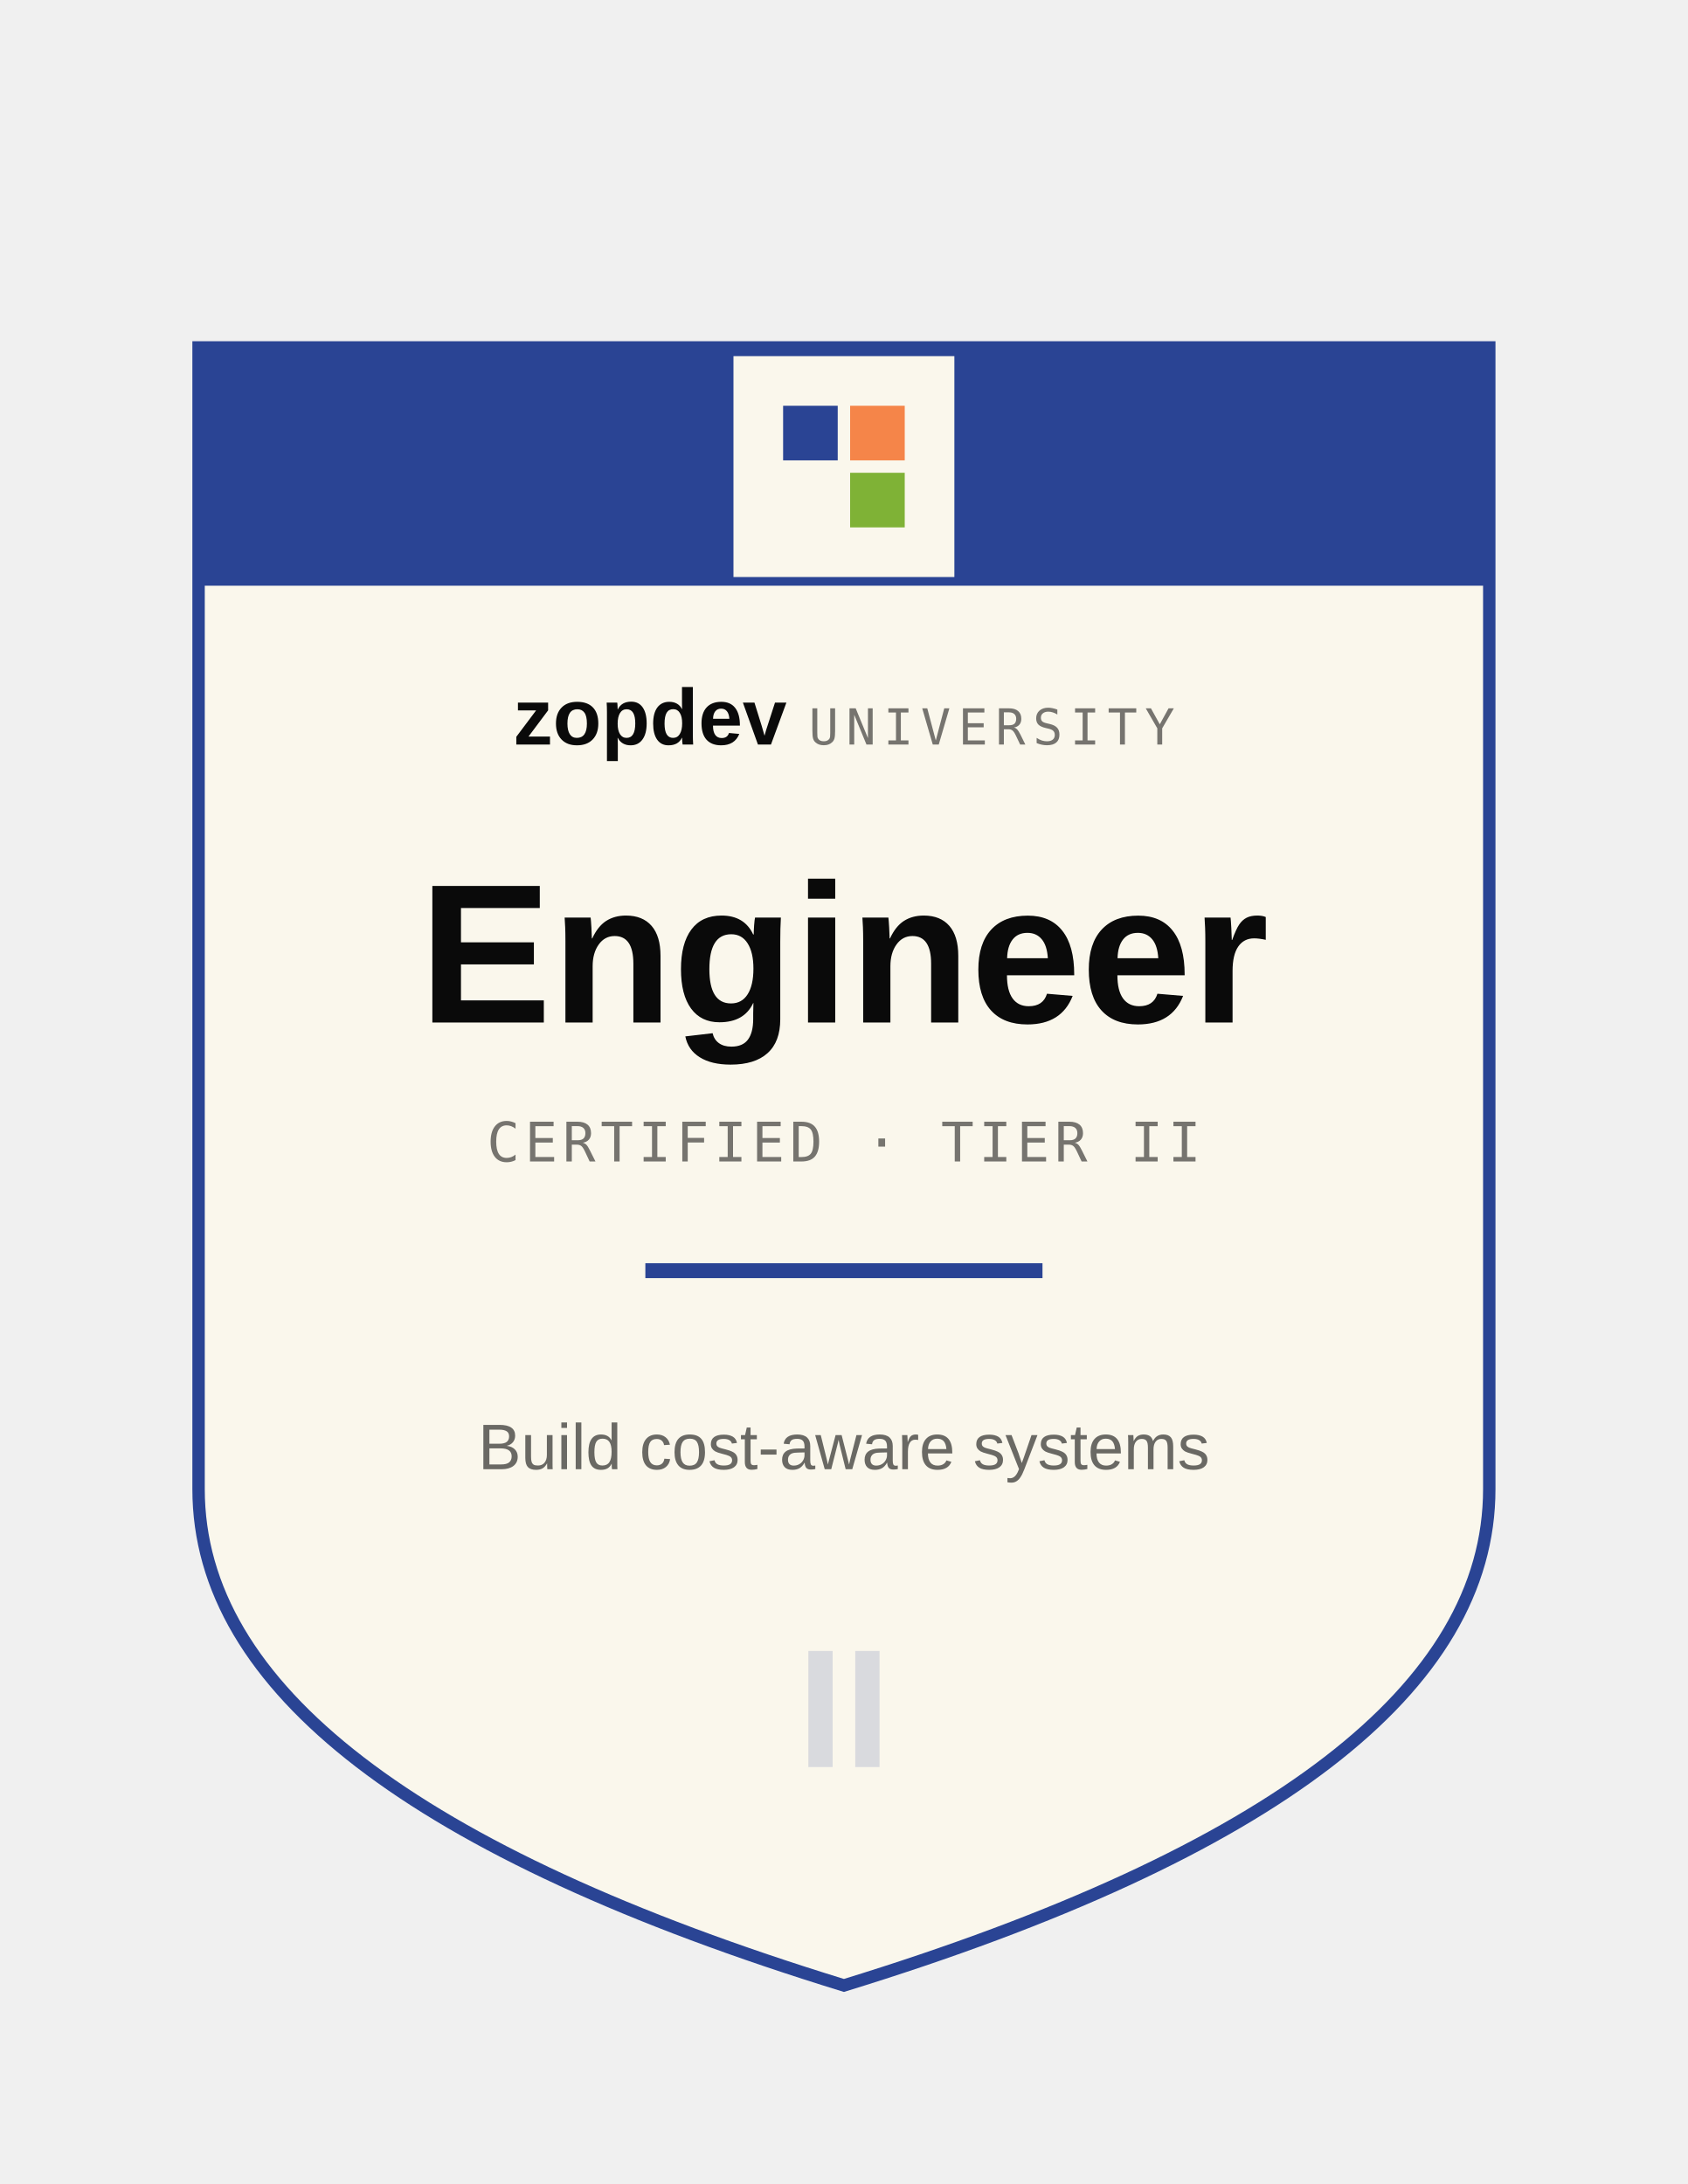
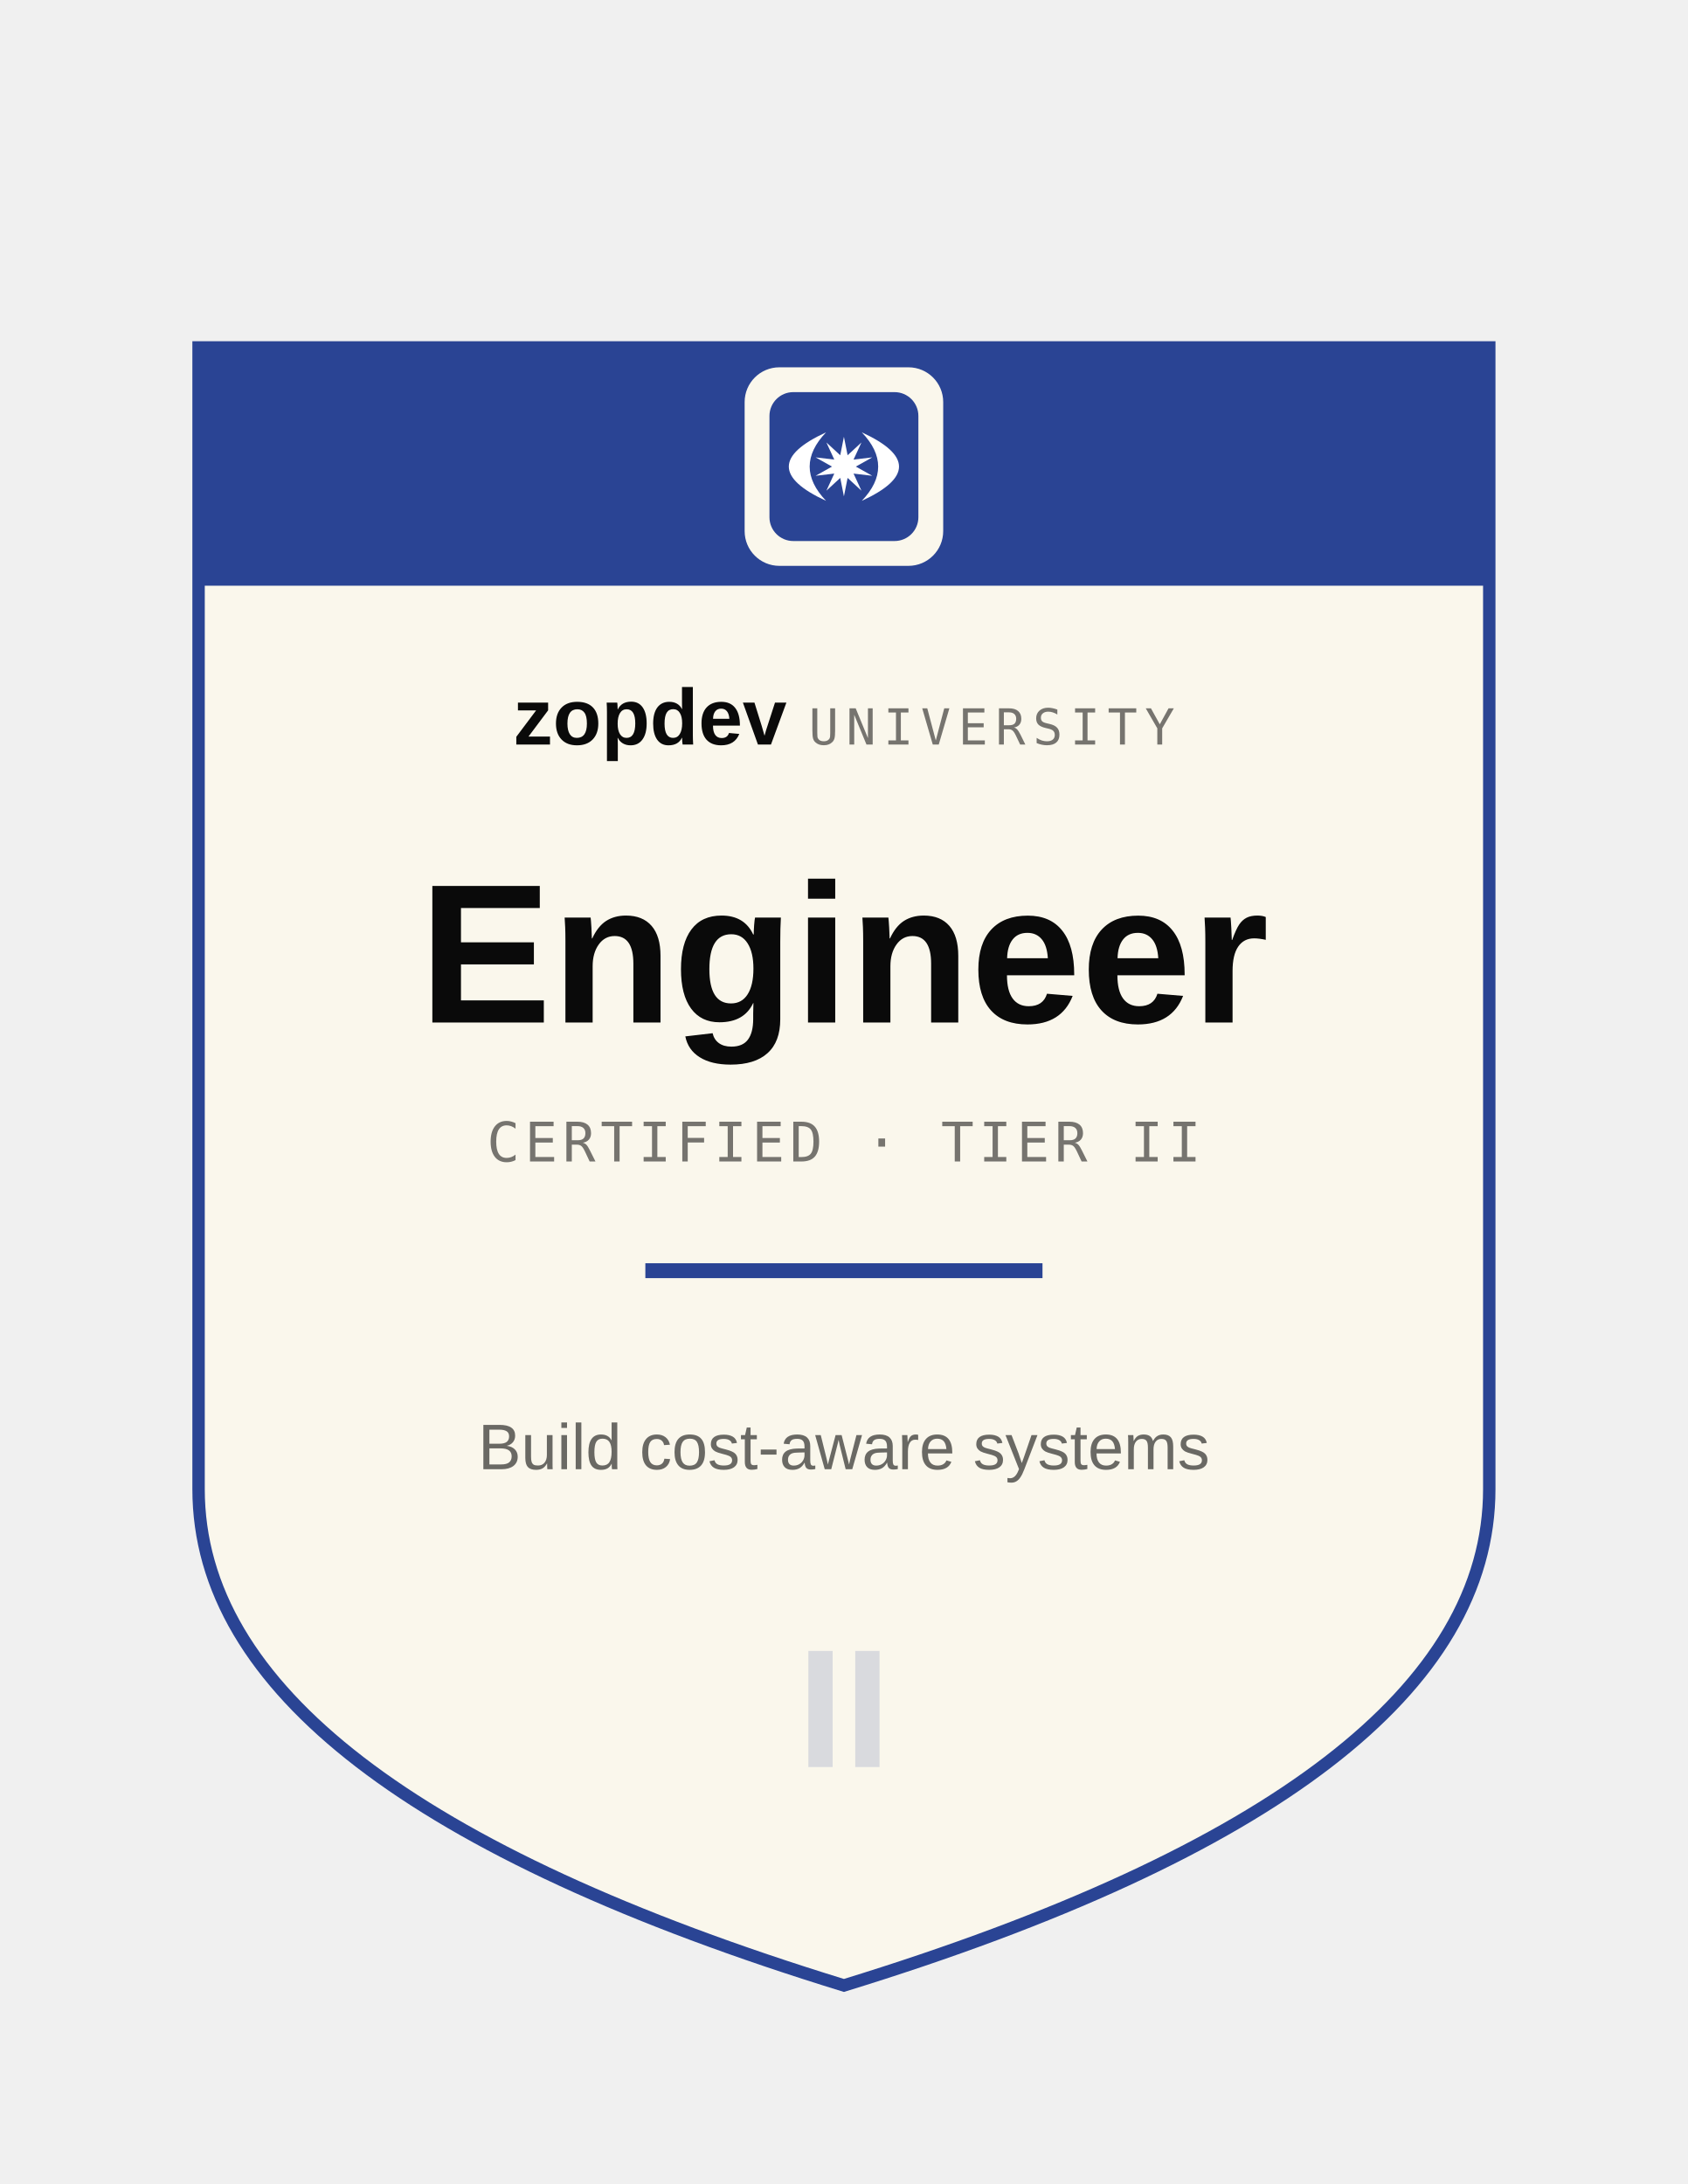
<svg xmlns="http://www.w3.org/2000/svg" width="340" height="440" class="cert-badge-svg" viewBox="0 0 340 440" role="img" aria-label="ZopDev Certified: Engineer badge">
  <path d="M40,70 L300,70 L300,300 Q300,360 170,400 Q40,360 40,300 Z" fill="#FAF7EC" stroke="#2A4494" stroke-width="2.5" />
  <path d="M40,70 L300,70 L300,118 L40,118 Z" fill="#2A4494" />
-   <rect x="147.75" y="71.75" width="44.5" height="44.5" fill="#FAF7EC" />
-   <g transform="translate(157.75,81.75)">
-     <rect x="0" y="0" width="11" height="11" fill="#2A4494" />
-     <rect x="13.5" y="0" width="11" height="11" fill="#F58549" />
-     <rect x="13.5" y="13.5" width="11" height="11" fill="#7FB236" />
+   <rect x="150" y="74" width="40" height="40" rx="7" fill="#FAF7EC" />
+   <g transform="translate(155,79) scale(0.3)">
+     <rect width="100" height="100" rx="16" fill="#2A4494" />
+     <path d="M 38 27 Q -12 50 38 73 Q 16 50 38 27 Z" fill="#FFFFFF" />
+     <path d="M 62 27 Q 112 50 62 73 Q 84 50 62 27 Z" fill="#FFFFFF" />
+     <polygon points="50,30 52.47,42.39 61.76,33.82 56.47,45.3 69.02,43.82 58,50 69.02,56.18 56.47,54.7 61.76,66.18 52.47,57.61 50,70 47.53,57.61 38.24,66.18 43.53,54.7 30.98,56.18 42,50 30.98,43.82 43.53,45.3 38.24,33.82 47.53,42.39" fill="#FFFFFF" />
  </g>
  <text x="170" y="150" text-anchor="middle" font-family="'Space Grotesk','Helvetica Neue',Arial,sans-serif" font-size="16" font-weight="700" fill="#0A0A0A">zopdev <tspan font-family="'JetBrains Mono','SF Mono',Menlo,monospace" font-size="10" font-weight="400" letter-spacing="1.5" fill="#0A0A0A" fill-opacity="0.55">UNIVERSITY</tspan>
  </text>
  <text x="170" y="206" text-anchor="middle" font-family="'Space Grotesk','Helvetica Neue',Arial,sans-serif" font-size="40" font-weight="700" fill="#0A0A0A">Engineer</text>
  <text x="170" y="234" text-anchor="middle" font-family="'JetBrains Mono','SF Mono',Menlo,monospace" font-size="11" letter-spacing="1" fill="#0A0A0A" fill-opacity="0.55">CERTIFIED · TIER II</text>
  <line x1="130" y1="256" x2="210" y2="256" stroke="#2A4494" stroke-width="3" />
  <text x="170" y="296" text-anchor="middle" font-family="'Space Grotesk','Helvetica Neue',Arial,sans-serif" font-size="13" fill="#0A0A0A" fill-opacity="0.6">Build cost-aware systems</text>
  <text x="170" y="356" text-anchor="middle" font-family="'Space Grotesk','Helvetica Neue',Arial,sans-serif" font-size="34" font-weight="700" fill="#2A4494" fill-opacity="0.16">II</text>
</svg>
